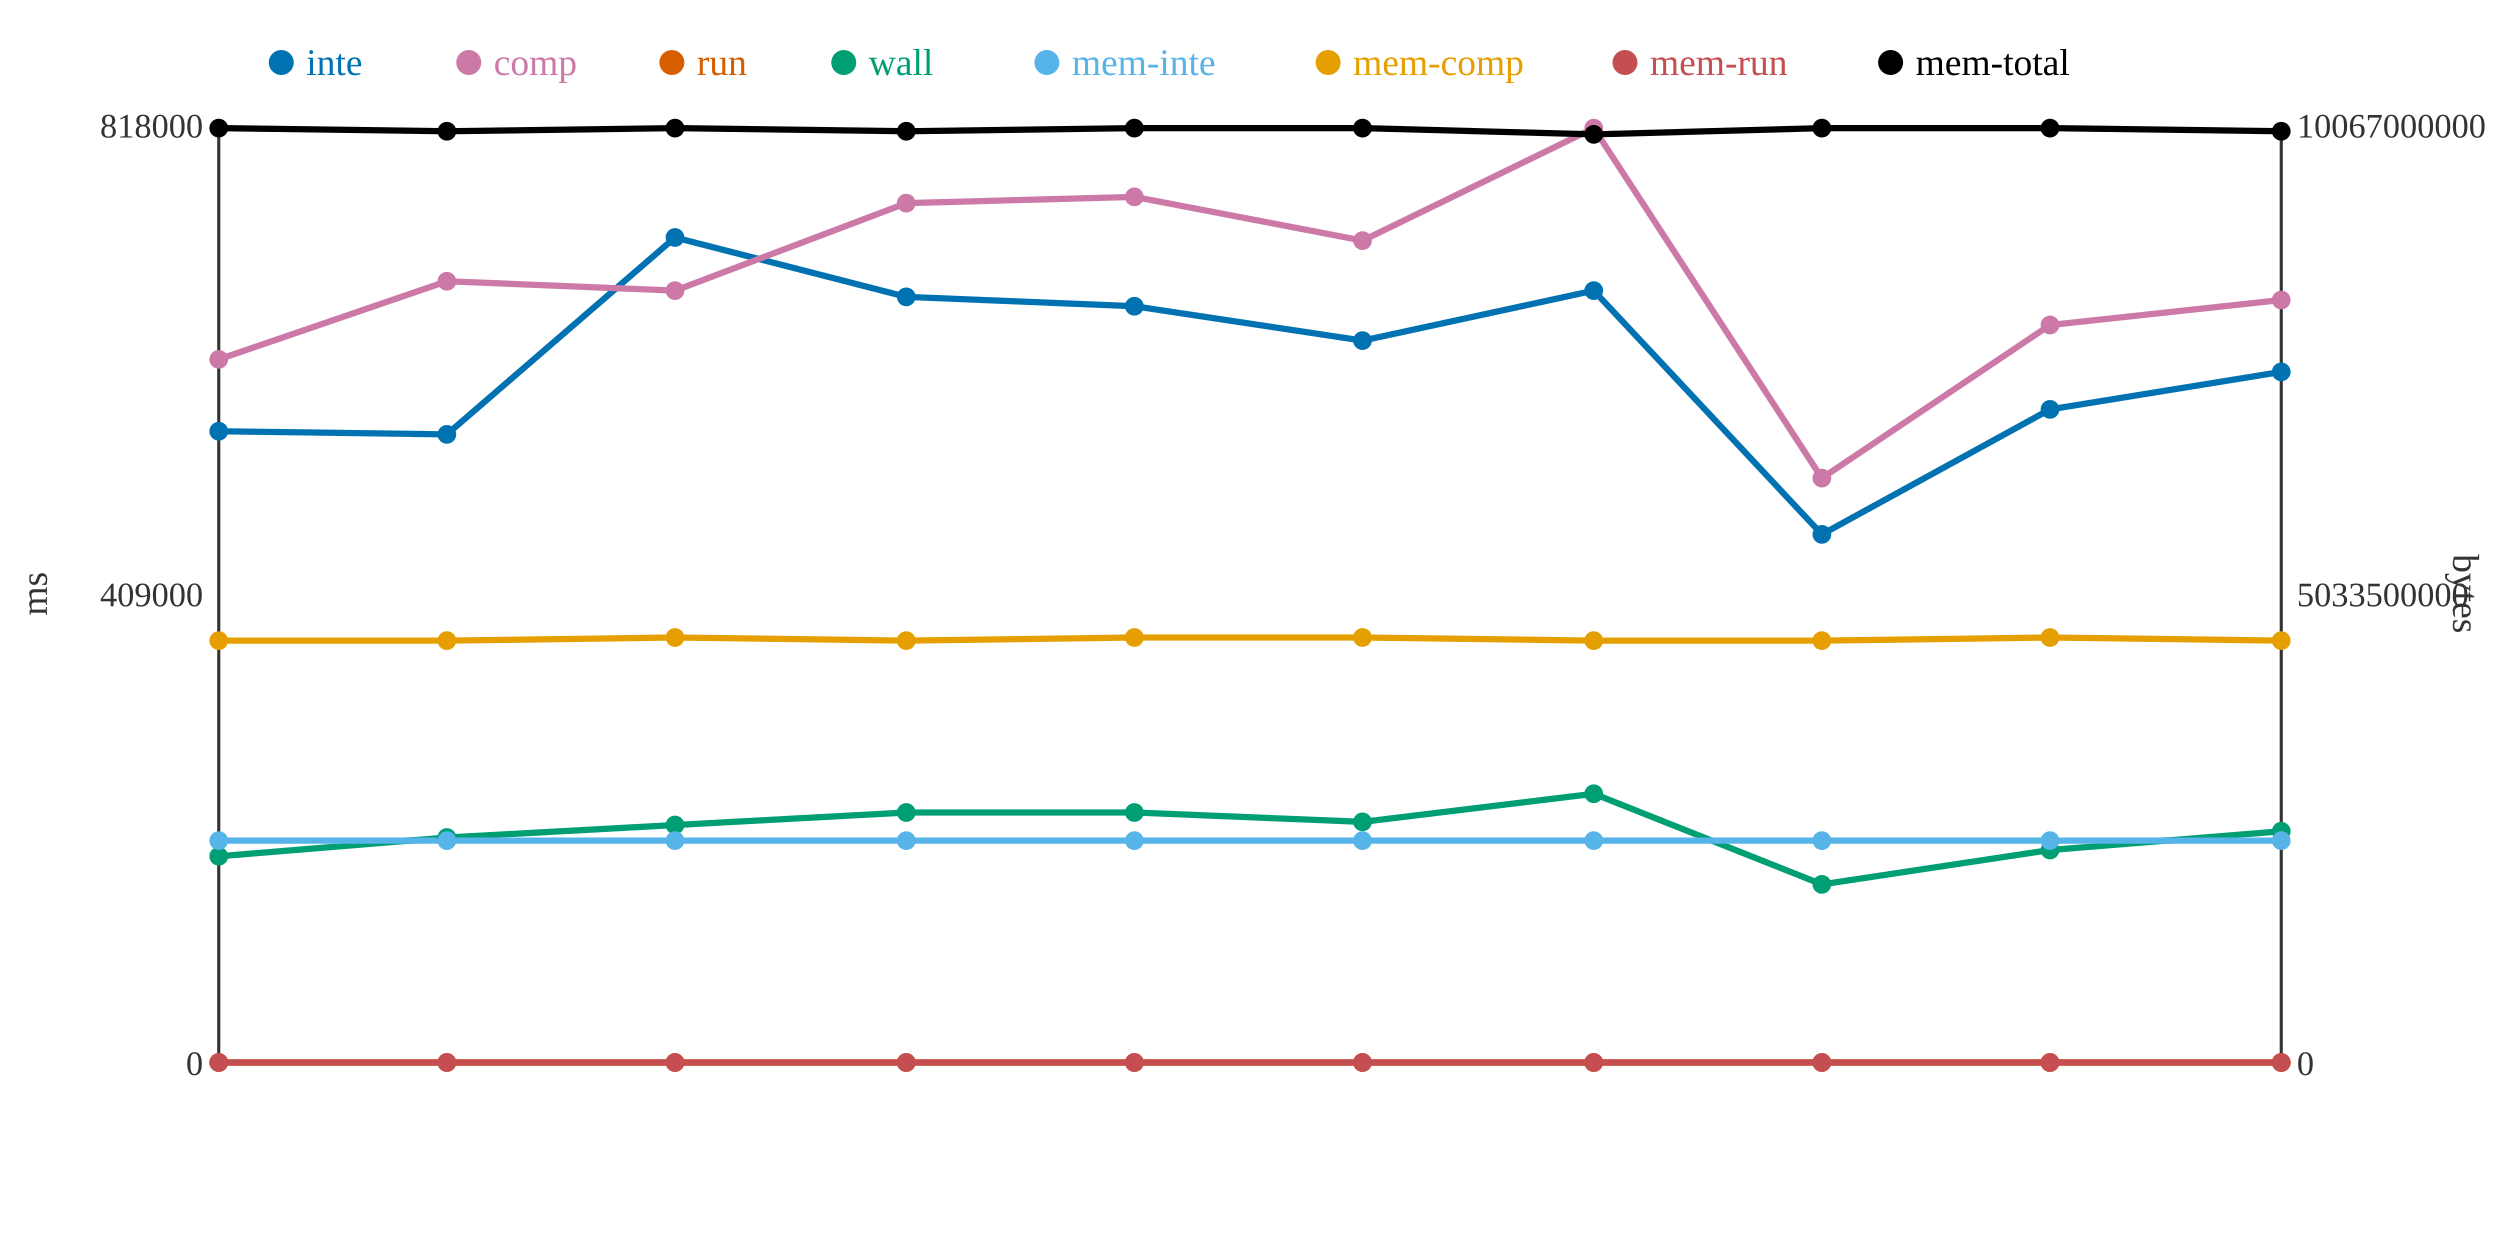
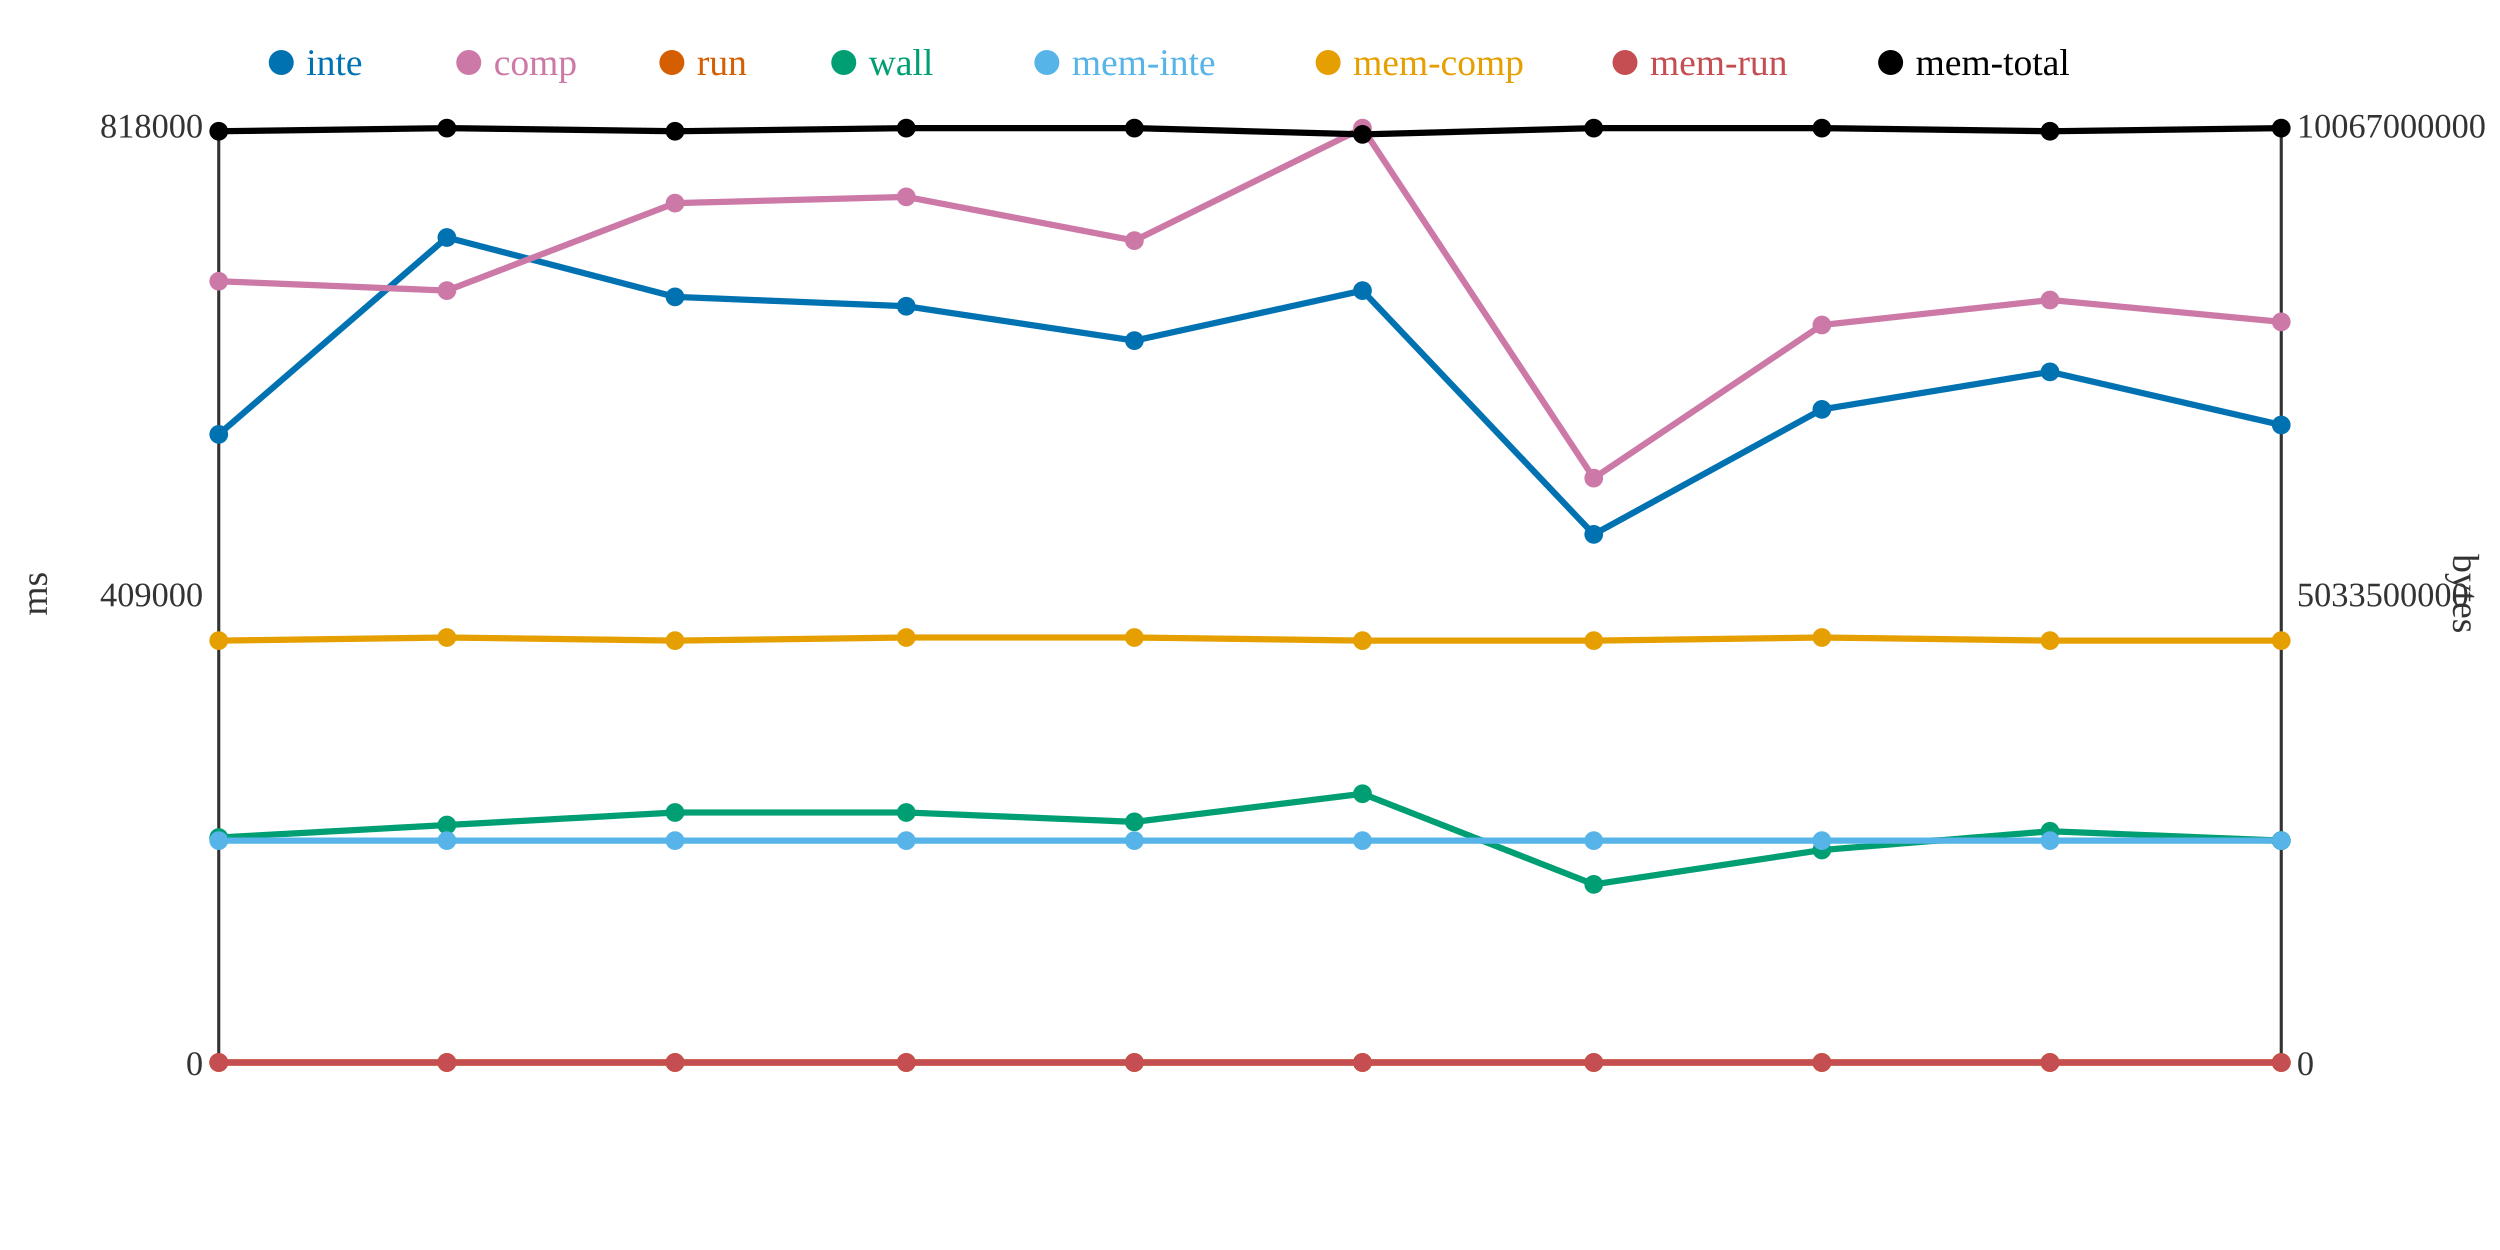
<svg xmlns="http://www.w3.org/2000/svg" width="800" height="400">
  <rect width="800" height="400" fill="white" />
  <line x1="70" y1="40" x2="70" y2="340" stroke="#333" stroke-width="1" />
  <line x1="70" y1="340" x2="730" y2="340" stroke="#333" stroke-width="1" />
  <line x1="730" y1="40" x2="730" y2="340" stroke="#333" stroke-width="1" />
  <text x="65" y="344" text-anchor="end" font-size="11" fill="#333">0</text>
  <text x="65" y="194" text-anchor="end" font-size="11" fill="#333">409000</text>
  <text x="65" y="44" text-anchor="end" font-size="11" fill="#333">818000</text>
  <text x="15" y="190" text-anchor="middle" font-size="12" fill="#333" transform="rotate(-90 15 190)">ms</text>
  <text x="735" y="344" text-anchor="start" font-size="11" fill="#333">0</text>
  <text x="735" y="194" text-anchor="start" font-size="11" fill="#333">5033500000</text>
  <text x="735" y="44" text-anchor="start" font-size="11" fill="#333">10067000000</text>
  <text x="785" y="190" text-anchor="middle" font-size="12" fill="#333" transform="rotate(90 785 190)">bytes</text>
-   <polyline points="70,138 143,139 216,76 290,95 363,98 436,109 510,93 583,171 656,131 730,119" fill="none" stroke="#0072B2" stroke-width="2" />
-   <polyline points="70,115 143,90 216,93 290,65 363,63 436,77 510,41 583,153 656,104 730,96" fill="none" stroke="#CC79A7" stroke-width="2" />
+   <polyline points="70,139 143,76 216,95 290,98 363,109 436,93 510,171 583,131 656,119 730,136" fill="none" stroke="#0072B2" stroke-width="2" />
+   <polyline points="70,90 143,93 216,65 290,63 363,77 436,41 510,153 583,104 656,96 730,103" fill="none" stroke="#CC79A7" stroke-width="2" />
  <polyline points="70,340 143,340 216,340 290,340 363,340 436,340 510,340 583,340 656,340 730,340" fill="none" stroke="#D55E00" stroke-width="2" />
-   <polyline points="70,274 143,268 216,264 290,260 363,260 436,263 510,254 583,283 656,272 730,266" fill="none" stroke="#009E73" stroke-width="2" />
+   <polyline points="70,268 143,264 216,260 290,260 363,263 436,254 510,283 583,272 656,266 730,269" fill="none" stroke="#009E73" stroke-width="2" />
  <polyline points="70,269 143,269 216,269 290,269 363,269 436,269 510,269 583,269 656,269 730,269" fill="none" stroke="#56B4E9" stroke-width="2" />
-   <polyline points="70,205 143,205 216,204 290,205 363,204 436,204 510,205 583,205 656,204 730,205" fill="none" stroke="#E69F00" stroke-width="2" />
+   <polyline points="70,205 143,204 216,205 290,204 363,204 436,205 510,205 583,204 656,205 730,205" fill="none" stroke="#E69F00" stroke-width="2" />
  <polyline points="70,340 143,340 216,340 290,340 363,340 436,340 510,340 583,340 656,340 730,340" fill="none" stroke="#C44E52" stroke-width="2" />
-   <polyline points="70,41 143,42 216,41 290,42 363,41 436,41 510,43 583,41 656,41 730,42" fill="none" stroke="#000000" stroke-width="2" />
-   <circle cx="70" cy="138" r="3" fill="#0072B2" />
-   <circle cx="70" cy="115" r="3" fill="#CC79A7" />
+   <polyline points="70,42 143,41 216,42 290,41 363,41 436,43 510,41 583,41 656,42 730,41" fill="none" stroke="#000000" stroke-width="2" />
+   <circle cx="70" cy="139" r="3" fill="#0072B2" />
+   <circle cx="70" cy="90" r="3" fill="#CC79A7" />
  <circle cx="70" cy="340" r="3" fill="#D55E00" />
-   <circle cx="70" cy="274" r="3" fill="#009E73" />
+   <circle cx="70" cy="268" r="3" fill="#009E73" />
  <circle cx="70" cy="269" r="3" fill="#56B4E9" />
  <circle cx="70" cy="205" r="3" fill="#E69F00" />
  <circle cx="70" cy="340" r="3" fill="#C44E52" />
-   <circle cx="70" cy="41" r="3" fill="#000000" />
-   <circle cx="143" cy="139" r="3" fill="#0072B2" />
-   <circle cx="143" cy="90" r="3" fill="#CC79A7" />
+   <circle cx="70" cy="42" r="3" fill="#000000" />
+   <circle cx="143" cy="76" r="3" fill="#0072B2" />
+   <circle cx="143" cy="93" r="3" fill="#CC79A7" />
  <circle cx="143" cy="340" r="3" fill="#D55E00" />
-   <circle cx="143" cy="268" r="3" fill="#009E73" />
+   <circle cx="143" cy="264" r="3" fill="#009E73" />
  <circle cx="143" cy="269" r="3" fill="#56B4E9" />
-   <circle cx="143" cy="205" r="3" fill="#E69F00" />
+   <circle cx="143" cy="204" r="3" fill="#E69F00" />
  <circle cx="143" cy="340" r="3" fill="#C44E52" />
-   <circle cx="143" cy="42" r="3" fill="#000000" />
-   <circle cx="216" cy="76" r="3" fill="#0072B2" />
-   <circle cx="216" cy="93" r="3" fill="#CC79A7" />
+   <circle cx="143" cy="41" r="3" fill="#000000" />
+   <circle cx="216" cy="95" r="3" fill="#0072B2" />
+   <circle cx="216" cy="65" r="3" fill="#CC79A7" />
  <circle cx="216" cy="340" r="3" fill="#D55E00" />
-   <circle cx="216" cy="264" r="3" fill="#009E73" />
+   <circle cx="216" cy="260" r="3" fill="#009E73" />
  <circle cx="216" cy="269" r="3" fill="#56B4E9" />
-   <circle cx="216" cy="204" r="3" fill="#E69F00" />
+   <circle cx="216" cy="205" r="3" fill="#E69F00" />
  <circle cx="216" cy="340" r="3" fill="#C44E52" />
-   <circle cx="216" cy="41" r="3" fill="#000000" />
-   <circle cx="290" cy="95" r="3" fill="#0072B2" />
-   <circle cx="290" cy="65" r="3" fill="#CC79A7" />
+   <circle cx="216" cy="42" r="3" fill="#000000" />
+   <circle cx="290" cy="98" r="3" fill="#0072B2" />
+   <circle cx="290" cy="63" r="3" fill="#CC79A7" />
  <circle cx="290" cy="340" r="3" fill="#D55E00" />
  <circle cx="290" cy="260" r="3" fill="#009E73" />
  <circle cx="290" cy="269" r="3" fill="#56B4E9" />
-   <circle cx="290" cy="205" r="3" fill="#E69F00" />
+   <circle cx="290" cy="204" r="3" fill="#E69F00" />
  <circle cx="290" cy="340" r="3" fill="#C44E52" />
-   <circle cx="290" cy="42" r="3" fill="#000000" />
-   <circle cx="363" cy="98" r="3" fill="#0072B2" />
-   <circle cx="363" cy="63" r="3" fill="#CC79A7" />
+   <circle cx="290" cy="41" r="3" fill="#000000" />
+   <circle cx="363" cy="109" r="3" fill="#0072B2" />
+   <circle cx="363" cy="77" r="3" fill="#CC79A7" />
  <circle cx="363" cy="340" r="3" fill="#D55E00" />
-   <circle cx="363" cy="260" r="3" fill="#009E73" />
+   <circle cx="363" cy="263" r="3" fill="#009E73" />
  <circle cx="363" cy="269" r="3" fill="#56B4E9" />
  <circle cx="363" cy="204" r="3" fill="#E69F00" />
  <circle cx="363" cy="340" r="3" fill="#C44E52" />
  <circle cx="363" cy="41" r="3" fill="#000000" />
-   <circle cx="436" cy="109" r="3" fill="#0072B2" />
-   <circle cx="436" cy="77" r="3" fill="#CC79A7" />
+   <circle cx="436" cy="93" r="3" fill="#0072B2" />
+   <circle cx="436" cy="41" r="3" fill="#CC79A7" />
  <circle cx="436" cy="340" r="3" fill="#D55E00" />
-   <circle cx="436" cy="263" r="3" fill="#009E73" />
+   <circle cx="436" cy="254" r="3" fill="#009E73" />
  <circle cx="436" cy="269" r="3" fill="#56B4E9" />
-   <circle cx="436" cy="204" r="3" fill="#E69F00" />
+   <circle cx="436" cy="205" r="3" fill="#E69F00" />
  <circle cx="436" cy="340" r="3" fill="#C44E52" />
-   <circle cx="436" cy="41" r="3" fill="#000000" />
-   <circle cx="510" cy="93" r="3" fill="#0072B2" />
-   <circle cx="510" cy="41" r="3" fill="#CC79A7" />
+   <circle cx="436" cy="43" r="3" fill="#000000" />
+   <circle cx="510" cy="171" r="3" fill="#0072B2" />
+   <circle cx="510" cy="153" r="3" fill="#CC79A7" />
  <circle cx="510" cy="340" r="3" fill="#D55E00" />
-   <circle cx="510" cy="254" r="3" fill="#009E73" />
+   <circle cx="510" cy="283" r="3" fill="#009E73" />
  <circle cx="510" cy="269" r="3" fill="#56B4E9" />
  <circle cx="510" cy="205" r="3" fill="#E69F00" />
  <circle cx="510" cy="340" r="3" fill="#C44E52" />
-   <circle cx="510" cy="43" r="3" fill="#000000" />
-   <circle cx="583" cy="171" r="3" fill="#0072B2" />
-   <circle cx="583" cy="153" r="3" fill="#CC79A7" />
+   <circle cx="510" cy="41" r="3" fill="#000000" />
+   <circle cx="583" cy="131" r="3" fill="#0072B2" />
+   <circle cx="583" cy="104" r="3" fill="#CC79A7" />
  <circle cx="583" cy="340" r="3" fill="#D55E00" />
-   <circle cx="583" cy="283" r="3" fill="#009E73" />
+   <circle cx="583" cy="272" r="3" fill="#009E73" />
  <circle cx="583" cy="269" r="3" fill="#56B4E9" />
-   <circle cx="583" cy="205" r="3" fill="#E69F00" />
+   <circle cx="583" cy="204" r="3" fill="#E69F00" />
  <circle cx="583" cy="340" r="3" fill="#C44E52" />
  <circle cx="583" cy="41" r="3" fill="#000000" />
-   <circle cx="656" cy="131" r="3" fill="#0072B2" />
-   <circle cx="656" cy="104" r="3" fill="#CC79A7" />
+   <circle cx="656" cy="119" r="3" fill="#0072B2" />
+   <circle cx="656" cy="96" r="3" fill="#CC79A7" />
  <circle cx="656" cy="340" r="3" fill="#D55E00" />
-   <circle cx="656" cy="272" r="3" fill="#009E73" />
+   <circle cx="656" cy="266" r="3" fill="#009E73" />
  <circle cx="656" cy="269" r="3" fill="#56B4E9" />
-   <circle cx="656" cy="204" r="3" fill="#E69F00" />
+   <circle cx="656" cy="205" r="3" fill="#E69F00" />
  <circle cx="656" cy="340" r="3" fill="#C44E52" />
-   <circle cx="656" cy="41" r="3" fill="#000000" />
-   <circle cx="730" cy="119" r="3" fill="#0072B2" />
-   <circle cx="730" cy="96" r="3" fill="#CC79A7" />
+   <circle cx="656" cy="42" r="3" fill="#000000" />
+   <circle cx="730" cy="136" r="3" fill="#0072B2" />
+   <circle cx="730" cy="103" r="3" fill="#CC79A7" />
  <circle cx="730" cy="340" r="3" fill="#D55E00" />
-   <circle cx="730" cy="266" r="3" fill="#009E73" />
+   <circle cx="730" cy="269" r="3" fill="#009E73" />
  <circle cx="730" cy="269" r="3" fill="#56B4E9" />
  <circle cx="730" cy="205" r="3" fill="#E69F00" />
  <circle cx="730" cy="340" r="3" fill="#C44E52" />
-   <circle cx="730" cy="42" r="3" fill="#000000" />
+   <circle cx="730" cy="41" r="3" fill="#000000" />
  <circle cx="90" cy="20" r="4" fill="#0072B2" />
  <text x="98" y="24" text-anchor="start" font-size="12" fill="#0072B2">inte</text>
  <circle cx="150" cy="20" r="4" fill="#CC79A7" />
  <text x="158" y="24" text-anchor="start" font-size="12" fill="#CC79A7">comp</text>
  <circle cx="215" cy="20" r="4" fill="#D55E00" />
  <text x="223" y="24" text-anchor="start" font-size="12" fill="#D55E00">run</text>
  <circle cx="270" cy="20" r="4" fill="#009E73" />
  <text x="278" y="24" text-anchor="start" font-size="12" fill="#009E73">wall</text>
  <circle cx="335" cy="20" r="4" fill="#56B4E9" />
  <text x="343" y="24" text-anchor="start" font-size="12" fill="#56B4E9">mem-inte</text>
  <circle cx="425" cy="20" r="4" fill="#E69F00" />
  <text x="433" y="24" text-anchor="start" font-size="12" fill="#E69F00">mem-comp</text>
  <circle cx="520" cy="20" r="4" fill="#C44E52" />
  <text x="528" y="24" text-anchor="start" font-size="12" fill="#C44E52">mem-run</text>
  <circle cx="605" cy="20" r="4" fill="#000000" />
  <text x="613" y="24" text-anchor="start" font-size="12" fill="#000000">mem-total</text>
</svg>
